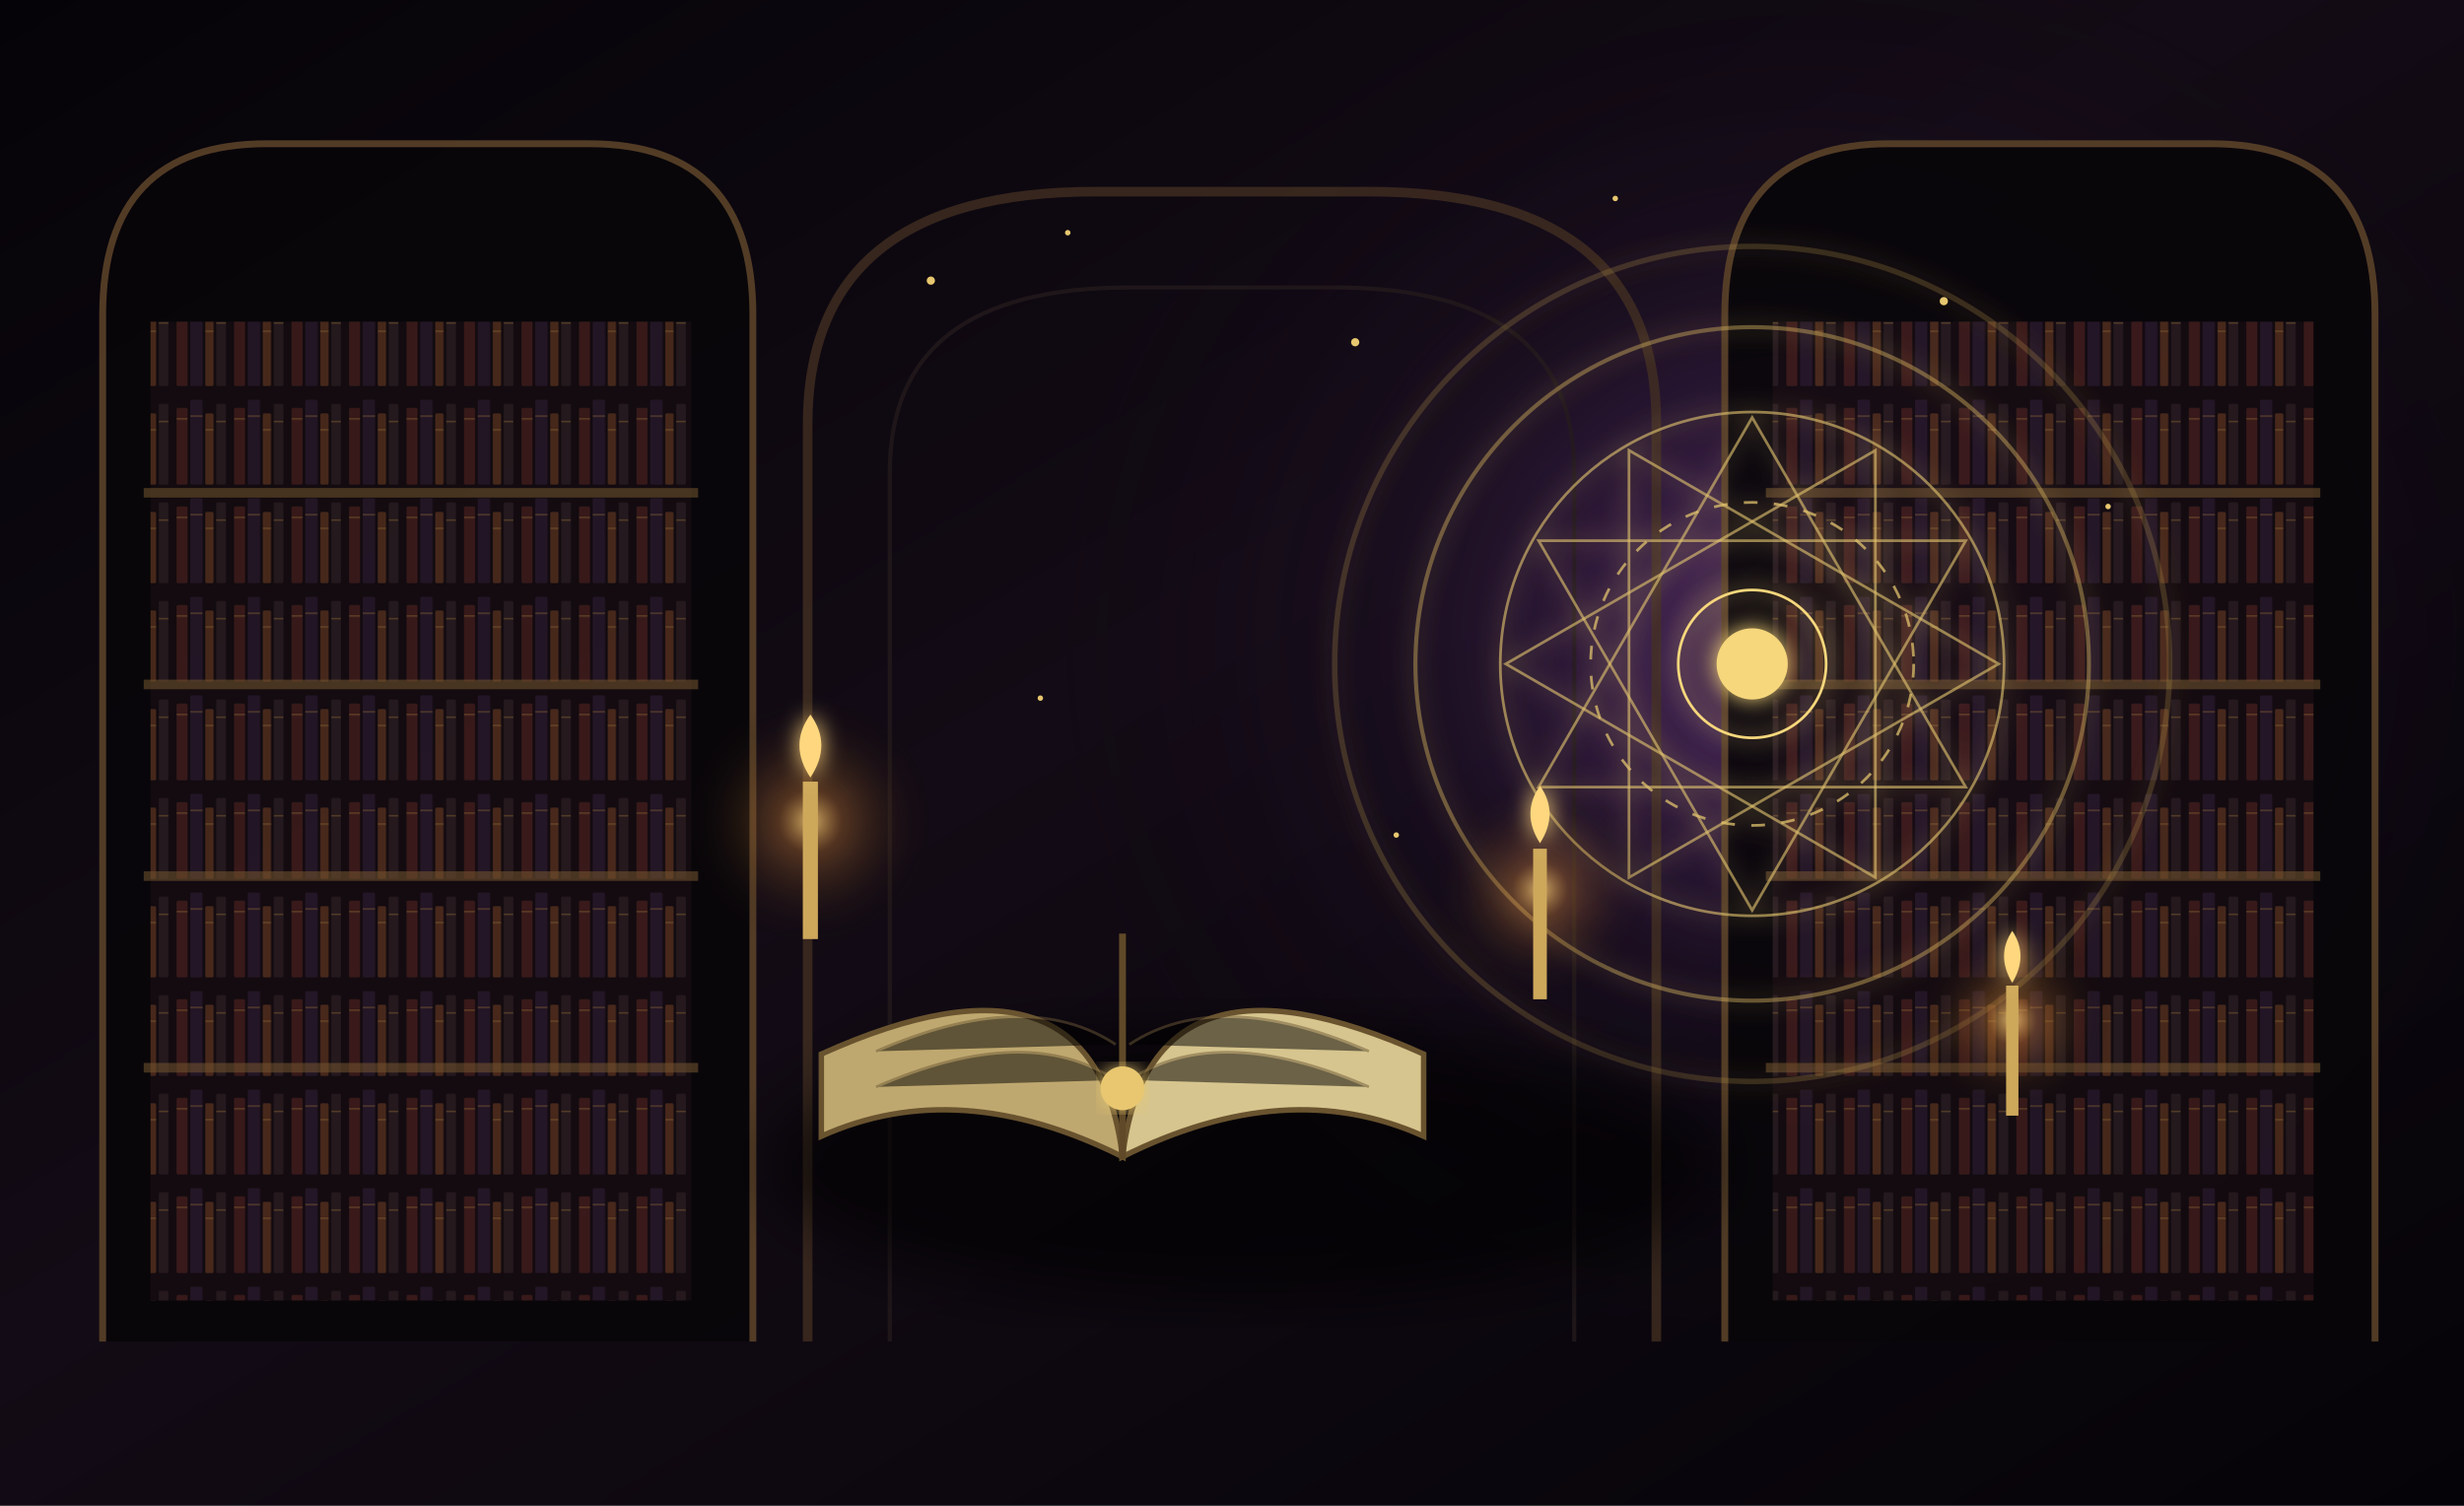
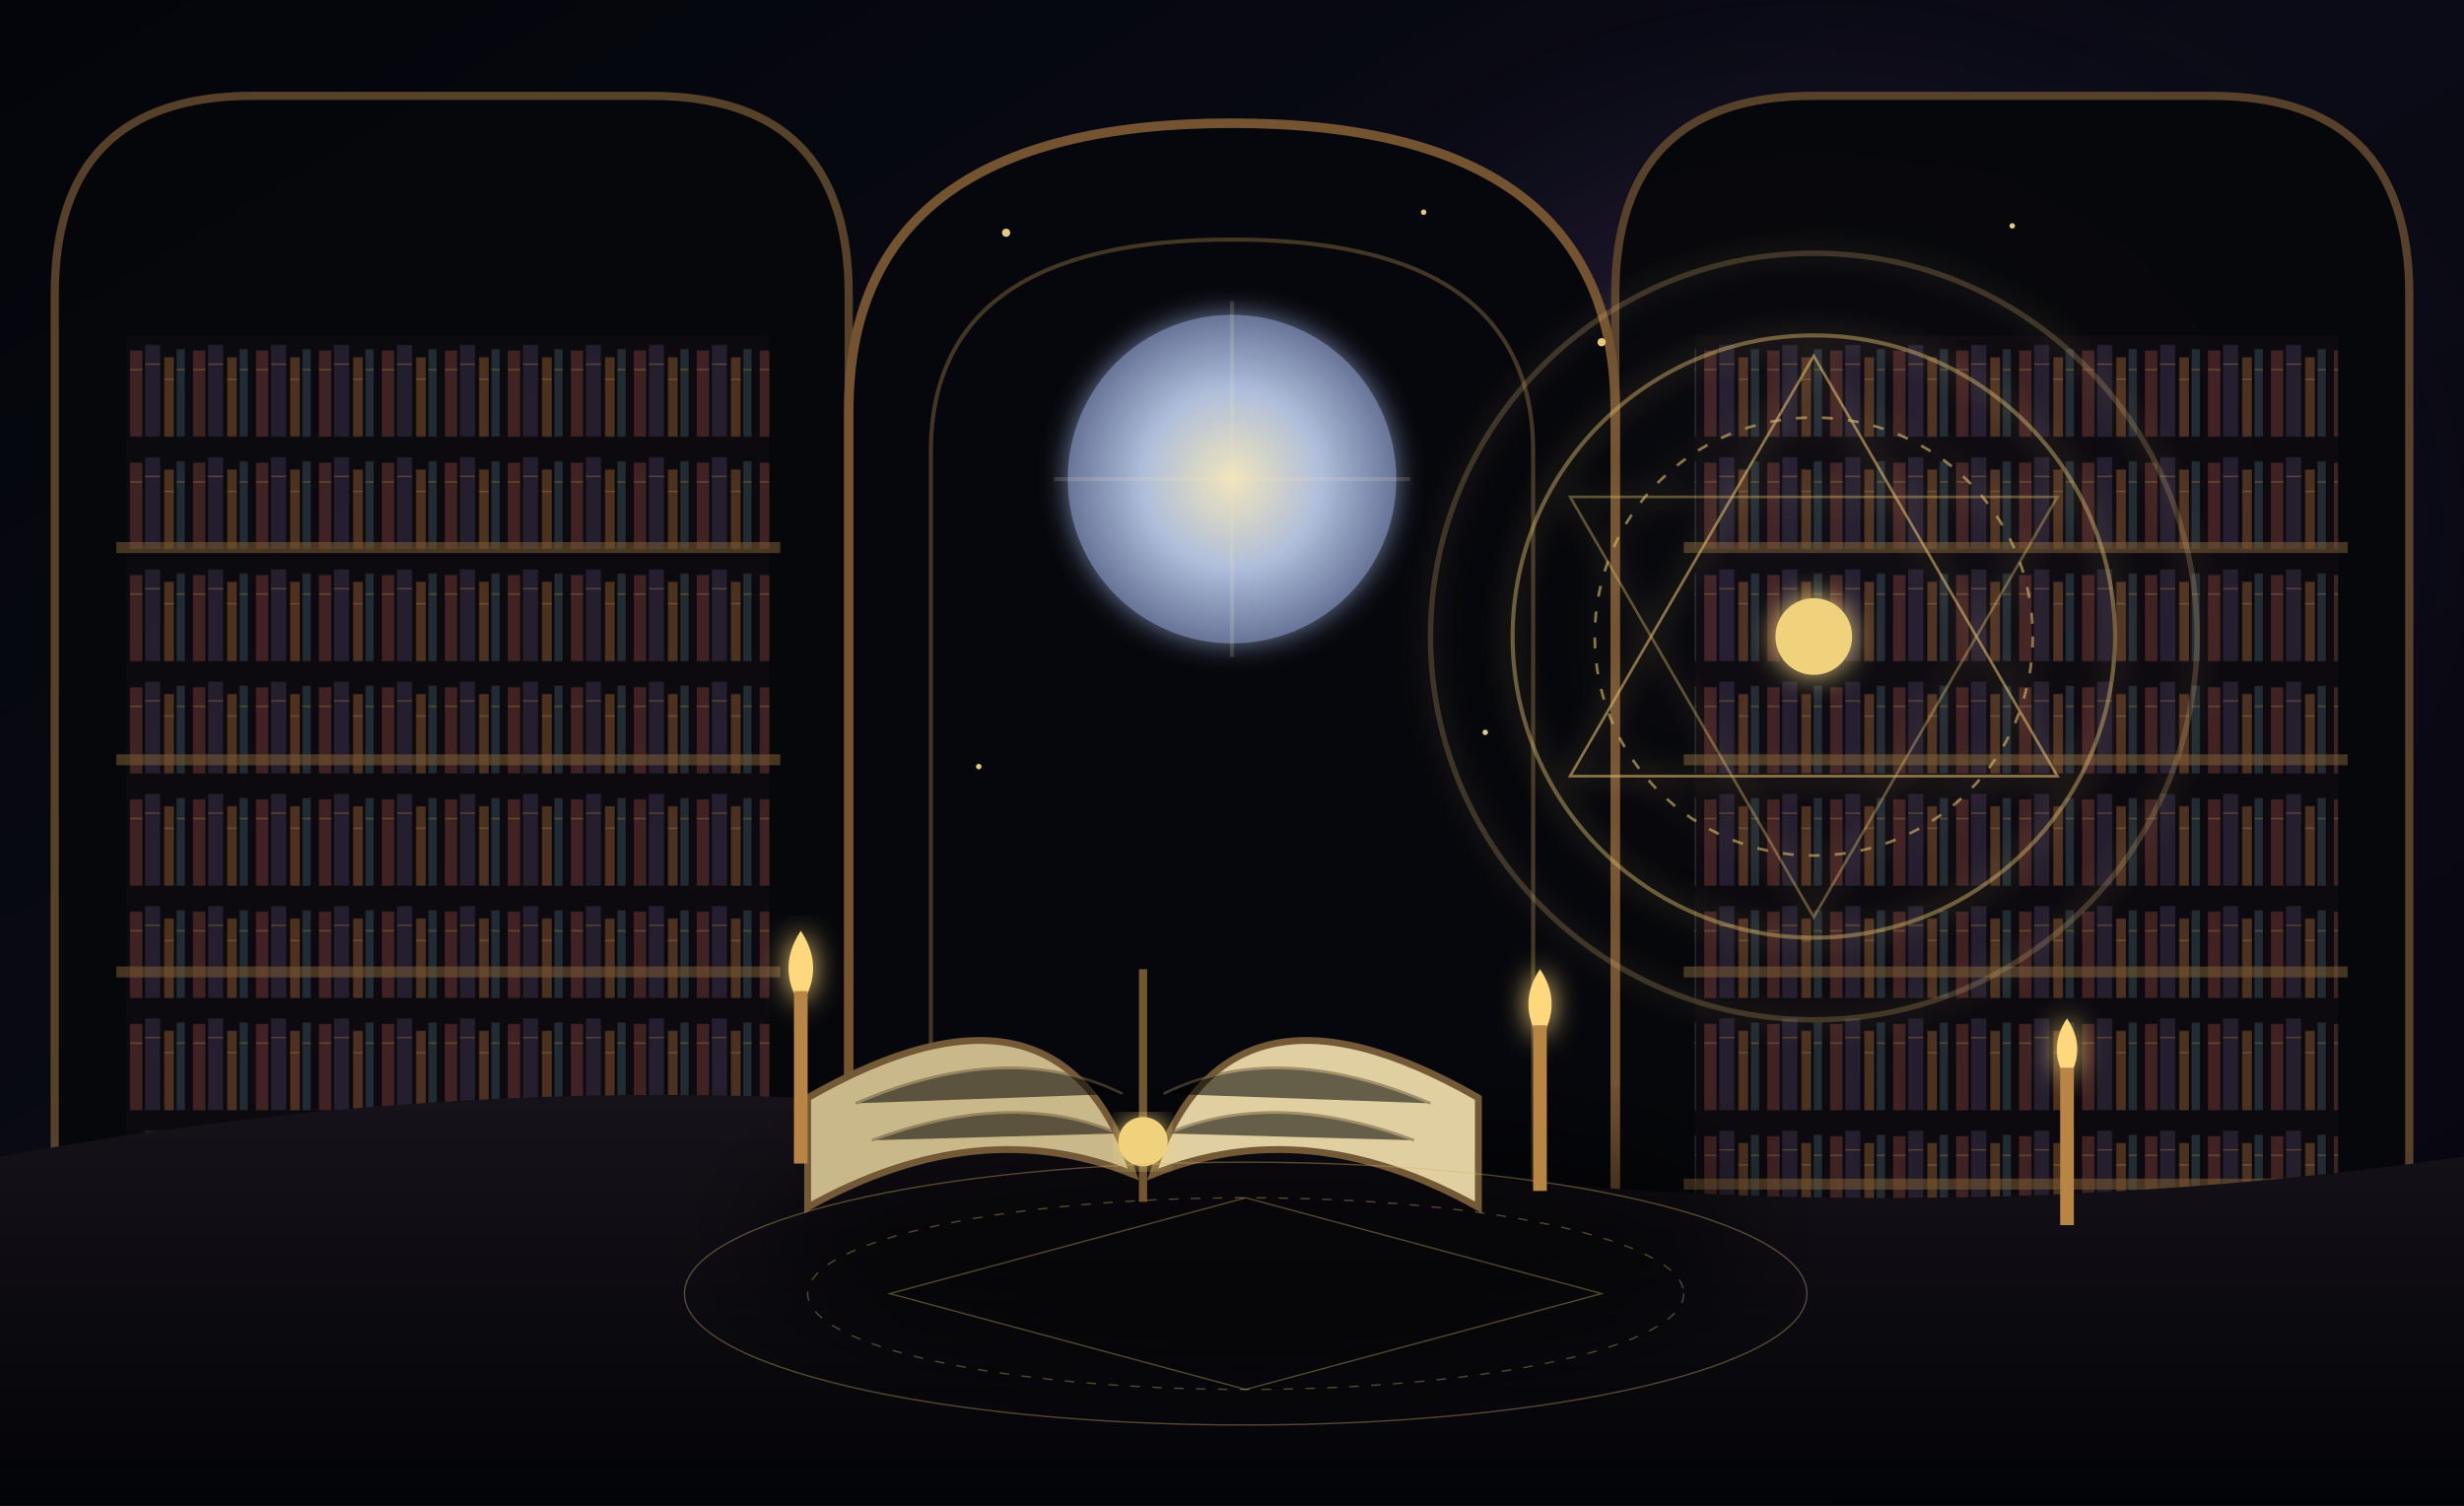
<svg xmlns="http://www.w3.org/2000/svg" viewBox="0 0 1800 1100">
  <defs>
    <linearGradient id="bg" x1="0" y1="0" x2="1" y2="1">
-       <stop stop-color="#050308" />
-       <stop offset=".45" stop-color="#130b15" />
-       <stop offset="1" stop-color="#050308" />
+       <stop stop-color="#03050a" />
+       <stop offset=".48" stop-color="#0a0b16" />
+       <stop offset="1" stop-color="#080510" />
    </linearGradient>
-     <radialGradient id="portal">
-       <stop stop-color="#f6d77c" stop-opacity=".95" />
-       <stop offset=".18" stop-color="#8c4bb1" stop-opacity=".55" />
-       <stop offset=".55" stop-color="#321b46" stop-opacity=".28" />
-       <stop offset="1" stop-color="#050308" stop-opacity="0" />
+     <radialGradient id="moon">
+       <stop stop-color="#fff3c8" />
+       <stop offset=".55" stop-color="#b9c9e7" />
+       <stop offset="1" stop-color="#6f7ca0" />
    </radialGradient>
-     <radialGradient id="candle">
-       <stop stop-color="#ffd57a" stop-opacity=".9" />
-       <stop offset=".25" stop-color="#c47c35" stop-opacity=".4" />
-       <stop offset="1" stop-color="#000" stop-opacity="0" />
+     <radialGradient id="aura">
+       <stop stop-color="#8ba7df" stop-opacity=".34" />
+       <stop offset=".36" stop-color="#7d4d9e" stop-opacity=".20" />
+       <stop offset="1" stop-opacity="0" />
    </radialGradient>
+     <linearGradient id="floor" x1="0" y1="0" x2="0" y2="1">
+       <stop stop-color="#16121a" />
+       <stop offset="1" stop-color="#030407" />
+     </linearGradient>
+     <pattern id="books" width="46" height="82" patternUnits="userSpaceOnUse">
+       <rect width="46" height="82" fill="#0d0a0e" />
+       <rect x="3" y="10" width="9" height="63" fill="#4b2727" />
+       <rect x="14" y="6" width="11" height="67" fill="#2a2135" />
+       <rect x="28" y="15" width="7" height="58" fill="#5b3824" />
+       <rect x="37" y="9" width="6" height="64" fill="#27323b" />
+       <path d="M3 24h9M14 20h11M28 31h7M37 24h6" stroke="#b98e4a" stroke-opacity=".46" />
+     </pattern>
    <filter id="glow">
-       <feGaussianBlur stdDeviation="8" result="b" />
+       <feGaussianBlur stdDeviation="10" result="b" />
      <feMerge>
        <feMergeNode in="b" />
        <feMergeNode in="SourceGraphic" />
      </feMerge>
    </filter>
    <filter id="soft">
-       <feGaussianBlur stdDeviation="22" />
+       <feGaussianBlur stdDeviation="38" />
    </filter>
-     <pattern id="books" width="42" height="72" patternUnits="userSpaceOnUse">
-       <rect width="42" height="72" fill="#160d12" />
-       <rect x="3" y="10" width="8" height="56" rx="1" fill="#4a211f" />
-       <rect x="13" y="4" width="9" height="62" rx="1" fill="#2c1b2f" />
-       <rect x="24" y="14" width="6" height="52" rx="1" fill="#5e3521" />
-       <rect x="32" y="7" width="7" height="59" rx="1" fill="#2e2024" />
-       <path d="M3 18h8M13 16h9M24 26h6M32 20h7" stroke="#b98a42" stroke-opacity=".5" />
-     </pattern>
  </defs>
  <rect width="1800" height="1100" fill="url(#bg)" />
-   <ellipse cx="1320" cy="470" rx="570" ry="540" fill="url(#portal)" opacity=".65" />
-   <g opacity=".9">
-     <path d="M75 980V230Q75 105 195 105h235q120 0 120 125v750" fill="#080609" stroke="#5a4128" stroke-width="5" />
-     <path d="M1260 980V230q0-125 120-125h235q120 0 120 125v750" fill="#080609" stroke="#5a4128" stroke-width="5" />
-     <rect x="110" y="235" width="395" height="715" fill="url(#books)" opacity=".8" />
-     <rect x="1295" y="235" width="395" height="715" fill="url(#books)" opacity=".8" />
-     <g stroke="#7d5c31" stroke-width="7" opacity=".55">
-       <path d="M105 360h405M105 500h405M105 640h405M105 780h405" />
-       <path d="M1290 360h405M1290 500h405M1290 640h405M1290 780h405" />
+   <ellipse cx="1325" cy="380" rx="560" ry="470" fill="url(#aura)" />
+   <g opacity=".92">
+     <path d="M40 1040V215Q40 70 185 70h290q145 0 145 145v825" fill="#05060a" stroke="#5d452b" stroke-width="6" />
+     <path d="M1180 1040V215q0-145 145-145h290q145 0 145 145v825" fill="#05060a" stroke="#5d452b" stroke-width="6" />
+     <rect x="92" y="245" width="470" height="745" fill="url(#books)" opacity=".9" />
+     <rect x="1238" y="245" width="470" height="745" fill="url(#books)" opacity=".9" />
+     <g stroke="#806038" stroke-width="8" opacity=".56">
+       <path d="M85 400h485M85 555h485M85 710h485M85 865h485" />
+       <path d="M1230 400h485M1230 555h485M1230 710h485M1230 865h485" />
    </g>
  </g>
-   <g opacity=".75">
-     <path d="M590 980V310q0-170 210-170h200q210 0 210 170v670" fill="none" stroke="#443022" stroke-width="7" />
-     <path d="M650 980V345q0-135 175-135h150q175 0 175 135v635" fill="none" stroke="#241b1c" stroke-width="3" />
+   <path d="M620 1040V300q0-210 280-210t280 210v740" fill="#06070c" stroke="#745331" stroke-width="7" />
+   <path d="M680 1040V330q0-155 220-155t220 155v710" fill="none" stroke="#c79b55" stroke-opacity=".32" stroke-width="3" />
+   <circle cx="900" cy="350" r="120" fill="url(#moon)" opacity=".94" filter="url(#glow)" />
+   <path d="M900 220v260M770 350h260" stroke="#f5e6b6" stroke-opacity=".16" stroke-width="3" />
+   <g fill="none" stroke="#d8b66a" transform="translate(1325 465)" filter="url(#glow)">
+     <circle r="280" stroke-opacity=".24" stroke-width="4" />
+     <circle r="220" stroke-opacity=".46" stroke-width="3" />
+     <circle r="160" stroke-opacity=".62" stroke-dasharray="8 11" stroke-width="2" />
+     <path d="M0-205 178 102-178 102Z" stroke-opacity=".6" stroke-width="2" />
+     <path d="M0 205 178-102-178-102Z" stroke-opacity=".4" stroke-width="2" />
+     <circle r="28" fill="#f0d17c" stroke="none" />
  </g>
-   <g transform="translate(1280 485)" filter="url(#glow)">
-     <circle r="305" fill="none" stroke="#b79048" stroke-opacity=".25" stroke-width="4" />
-     <circle r="246" fill="none" stroke="#d0ab5b" stroke-opacity=".45" stroke-width="3" />
-     <circle r="184" fill="none" stroke="#e0c16e" stroke-opacity=".62" stroke-width="2" />
-     <circle r="118" fill="none" stroke="#e0c16e" stroke-opacity=".75" stroke-dasharray="10 12" stroke-width="2" />
-     <g stroke="#e0c16e" stroke-opacity=".62" fill="none" stroke-width="2">
-       <path d="M0-180 156 90-156 90Z" />
-       <path d="M0 180 156-90-156-90Z" />
-       <path d="M-180 0 90-156 90 156Z" />
-       <path d="M180 0-90-156-90 156Z" />
+   <path d="M0 845Q460 760 900 835t900 10v255H0Z" fill="url(#floor)" />
+   <g transform="translate(835 790)">
+     <ellipse cx="80" cy="120" rx="365" ry="96" fill="#000" opacity=".56" filter="url(#soft)" />
+     <path d="M-245 12Q-60-94-7 68Q-120 22-245 92Z" fill="#c9b889" stroke="#735936" stroke-width="5" />
+     <path d="M245 12Q60-94 7 68Q120 22 245 92Z" fill="#e0d0a1" stroke="#735936" stroke-width="5" />
+     <path d="M0-82v170" stroke="#71562f" stroke-width="6" />
+     <g stroke="#6e5b3c" opacity=".55" stroke-width="2">
+       <path d="M-210 16q112-48 195-7M-198 43q102-38 180-5M210 16q-112-48-195-7M198 43q-102-38-180-5" />
    </g>
-     <circle r="26" fill="#f6d77c" />
-     <circle r="54" fill="none" stroke="#f6d77c" stroke-width="2" />
+     <circle cy="44" r="18" fill="#f0d17c" filter="url(#glow)" />
  </g>
-   <g transform="translate(820 760)">
-     <ellipse cx="90" cy="90" rx="350" ry="100" fill="#000" opacity=".6" filter="url(#soft)" />
-     <path d="M-220 10Q-20-80 0 85Q-120 25-220 70Z" fill="#bfa86f" stroke="#69532f" stroke-width="4" />
-     <path d="M220 10Q20-80 0 85Q120 25 220 70Z" fill="#d6c58e" stroke="#69532f" stroke-width="4" />
-     <path d="M0-78v165" stroke="#5f4928" stroke-width="5" />
-     <g opacity=".5" stroke="#6b5836" stroke-width="2">
-       <path d="M-180 8q110-48 175-5M-180 34q110-48 175-5M180 8q-110-48-175-5M180 34q-110-48-175-5" />
-     </g>
-     <circle cx="0" cy="35" r="16" fill="#e8c76f" filter="url(#glow)" />
+   <g transform="translate(910 945)" fill="none" stroke="#d6b467" stroke-opacity=".38">
+     <ellipse rx="410" ry="96" />
+     <ellipse rx="320" ry="70" stroke-dasharray="7 9" />
+     <path d="M-260 0 0-70 260 0 0 70Z" />
  </g>
-   <g fill="url(#candle)" opacity=".9">
-     <circle cx="592" cy="600" r="92" />
-     <circle cx="1125" cy="650" r="82" />
-     <circle cx="1470" cy="745" r="72" />
+   <g fill="#ffd87d" filter="url(#glow)">
+     <path d="M585 735q-18-28 0-55 18 27 0 55Z" />
+     <path d="M1125 760q-17-27 0-52 17 25 0 52Z" />
+     <path d="M1510 790q-15-24 0-46 15 22 0 46Z" />
  </g>
-   <g stroke="#cda85b" fill="#d2b86f">
-     <path d="M592 686v-115" stroke-width="11" />
-     <path d="M1125 730v-110" stroke-width="10" />
-     <path d="M1470 815v-95" stroke-width="9" />
+   <g stroke="#b98544" stroke-width="10">
+     <path d="M585 850V724" />
+     <path d="M1125 870V749" />
+     <path d="M1510 895V780" />
  </g>
-   <g fill="#ffd77e" filter="url(#glow)">
-     <path d="M592 568q-16-24 0-46 16 22 0 46Z" />
-     <path d="M1125 616q-14-22 0-42 14 20 0 42Z" />
-     <path d="M1470 718q-12-20 0-38 12 18 0 38Z" />
-   </g>
-   <g fill="#e7c76f">
-     <circle cx="680" cy="205" r="3" />
-     <circle cx="780" cy="170" r="2" />
-     <circle cx="990" cy="250" r="3" />
-     <circle cx="1180" cy="145" r="2" />
-     <circle cx="1420" cy="220" r="3" />
-     <circle cx="1540" cy="370" r="2" />
-     <circle cx="1020" cy="610" r="2" />
-     <circle cx="760" cy="510" r="2" />
+   <g fill="#e6ca7c">
+     <circle cx="735" cy="170" r="3" />
+     <circle cx="1040" cy="155" r="2" />
+     <circle cx="1170" cy="250" r="3" />
+     <circle cx="1470" cy="165" r="2" />
+     <circle cx="715" cy="560" r="2" />
+     <circle cx="1085" cy="535" r="2" />
  </g>
</svg>
